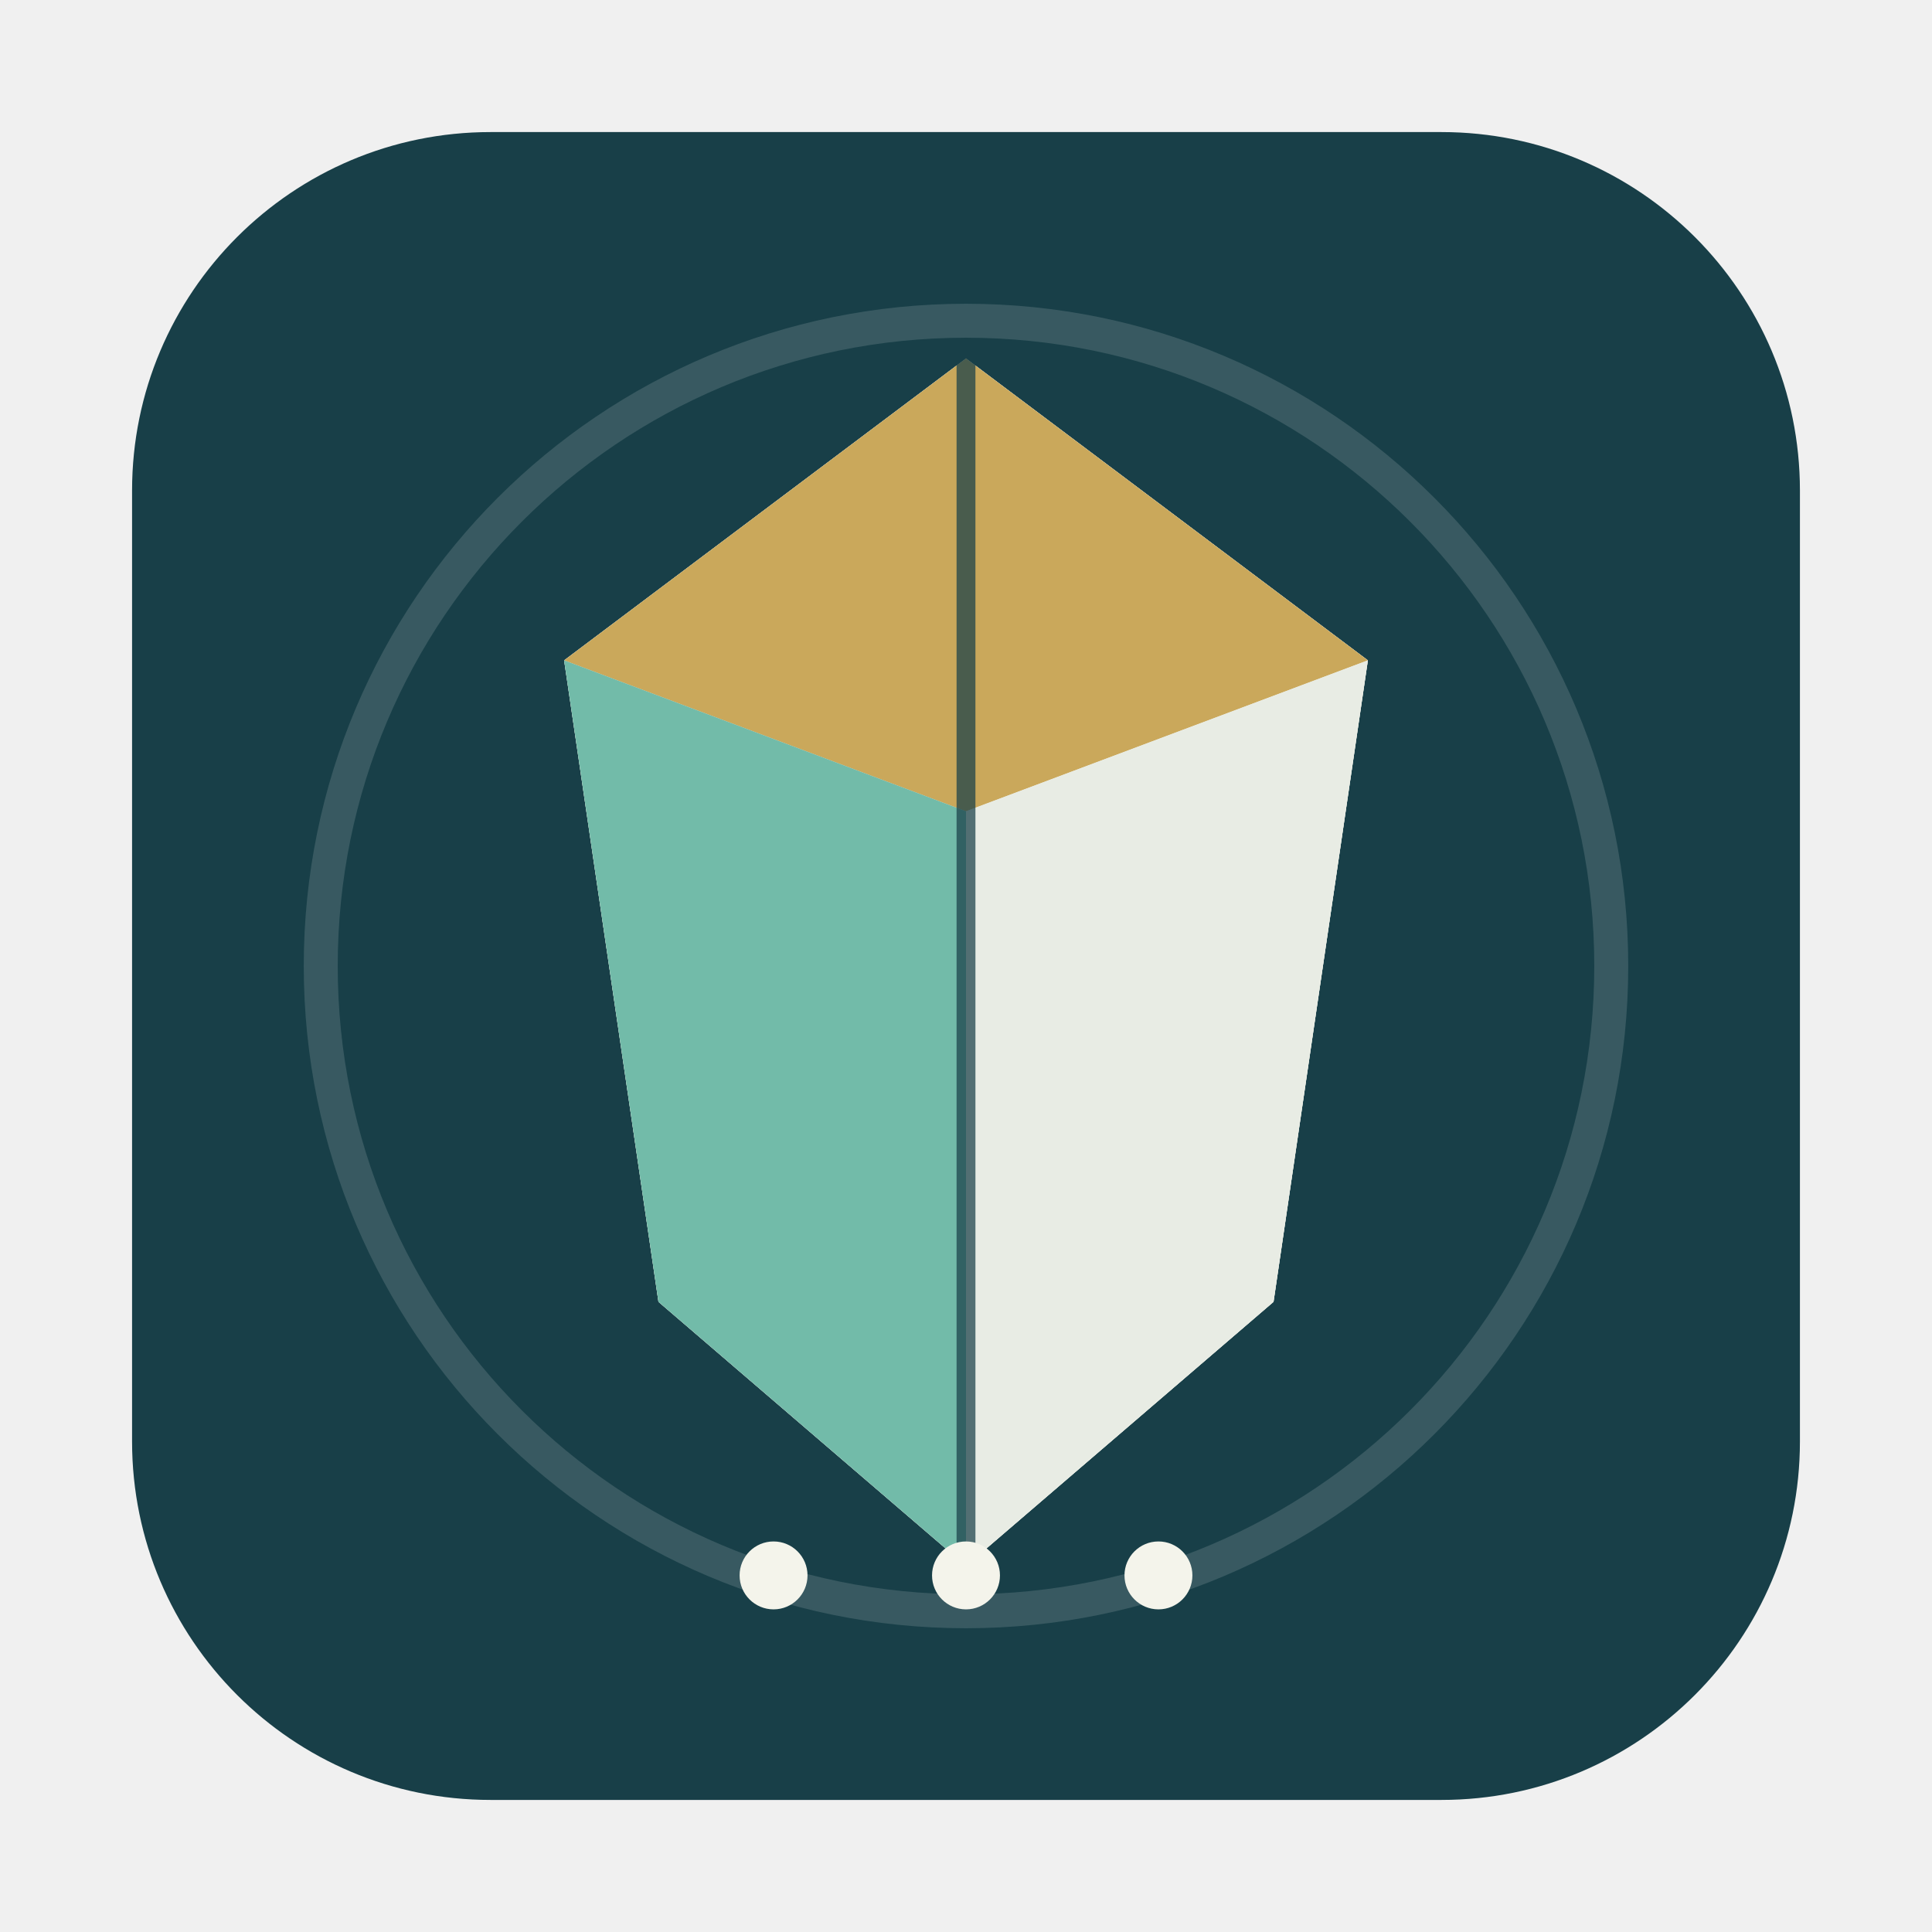
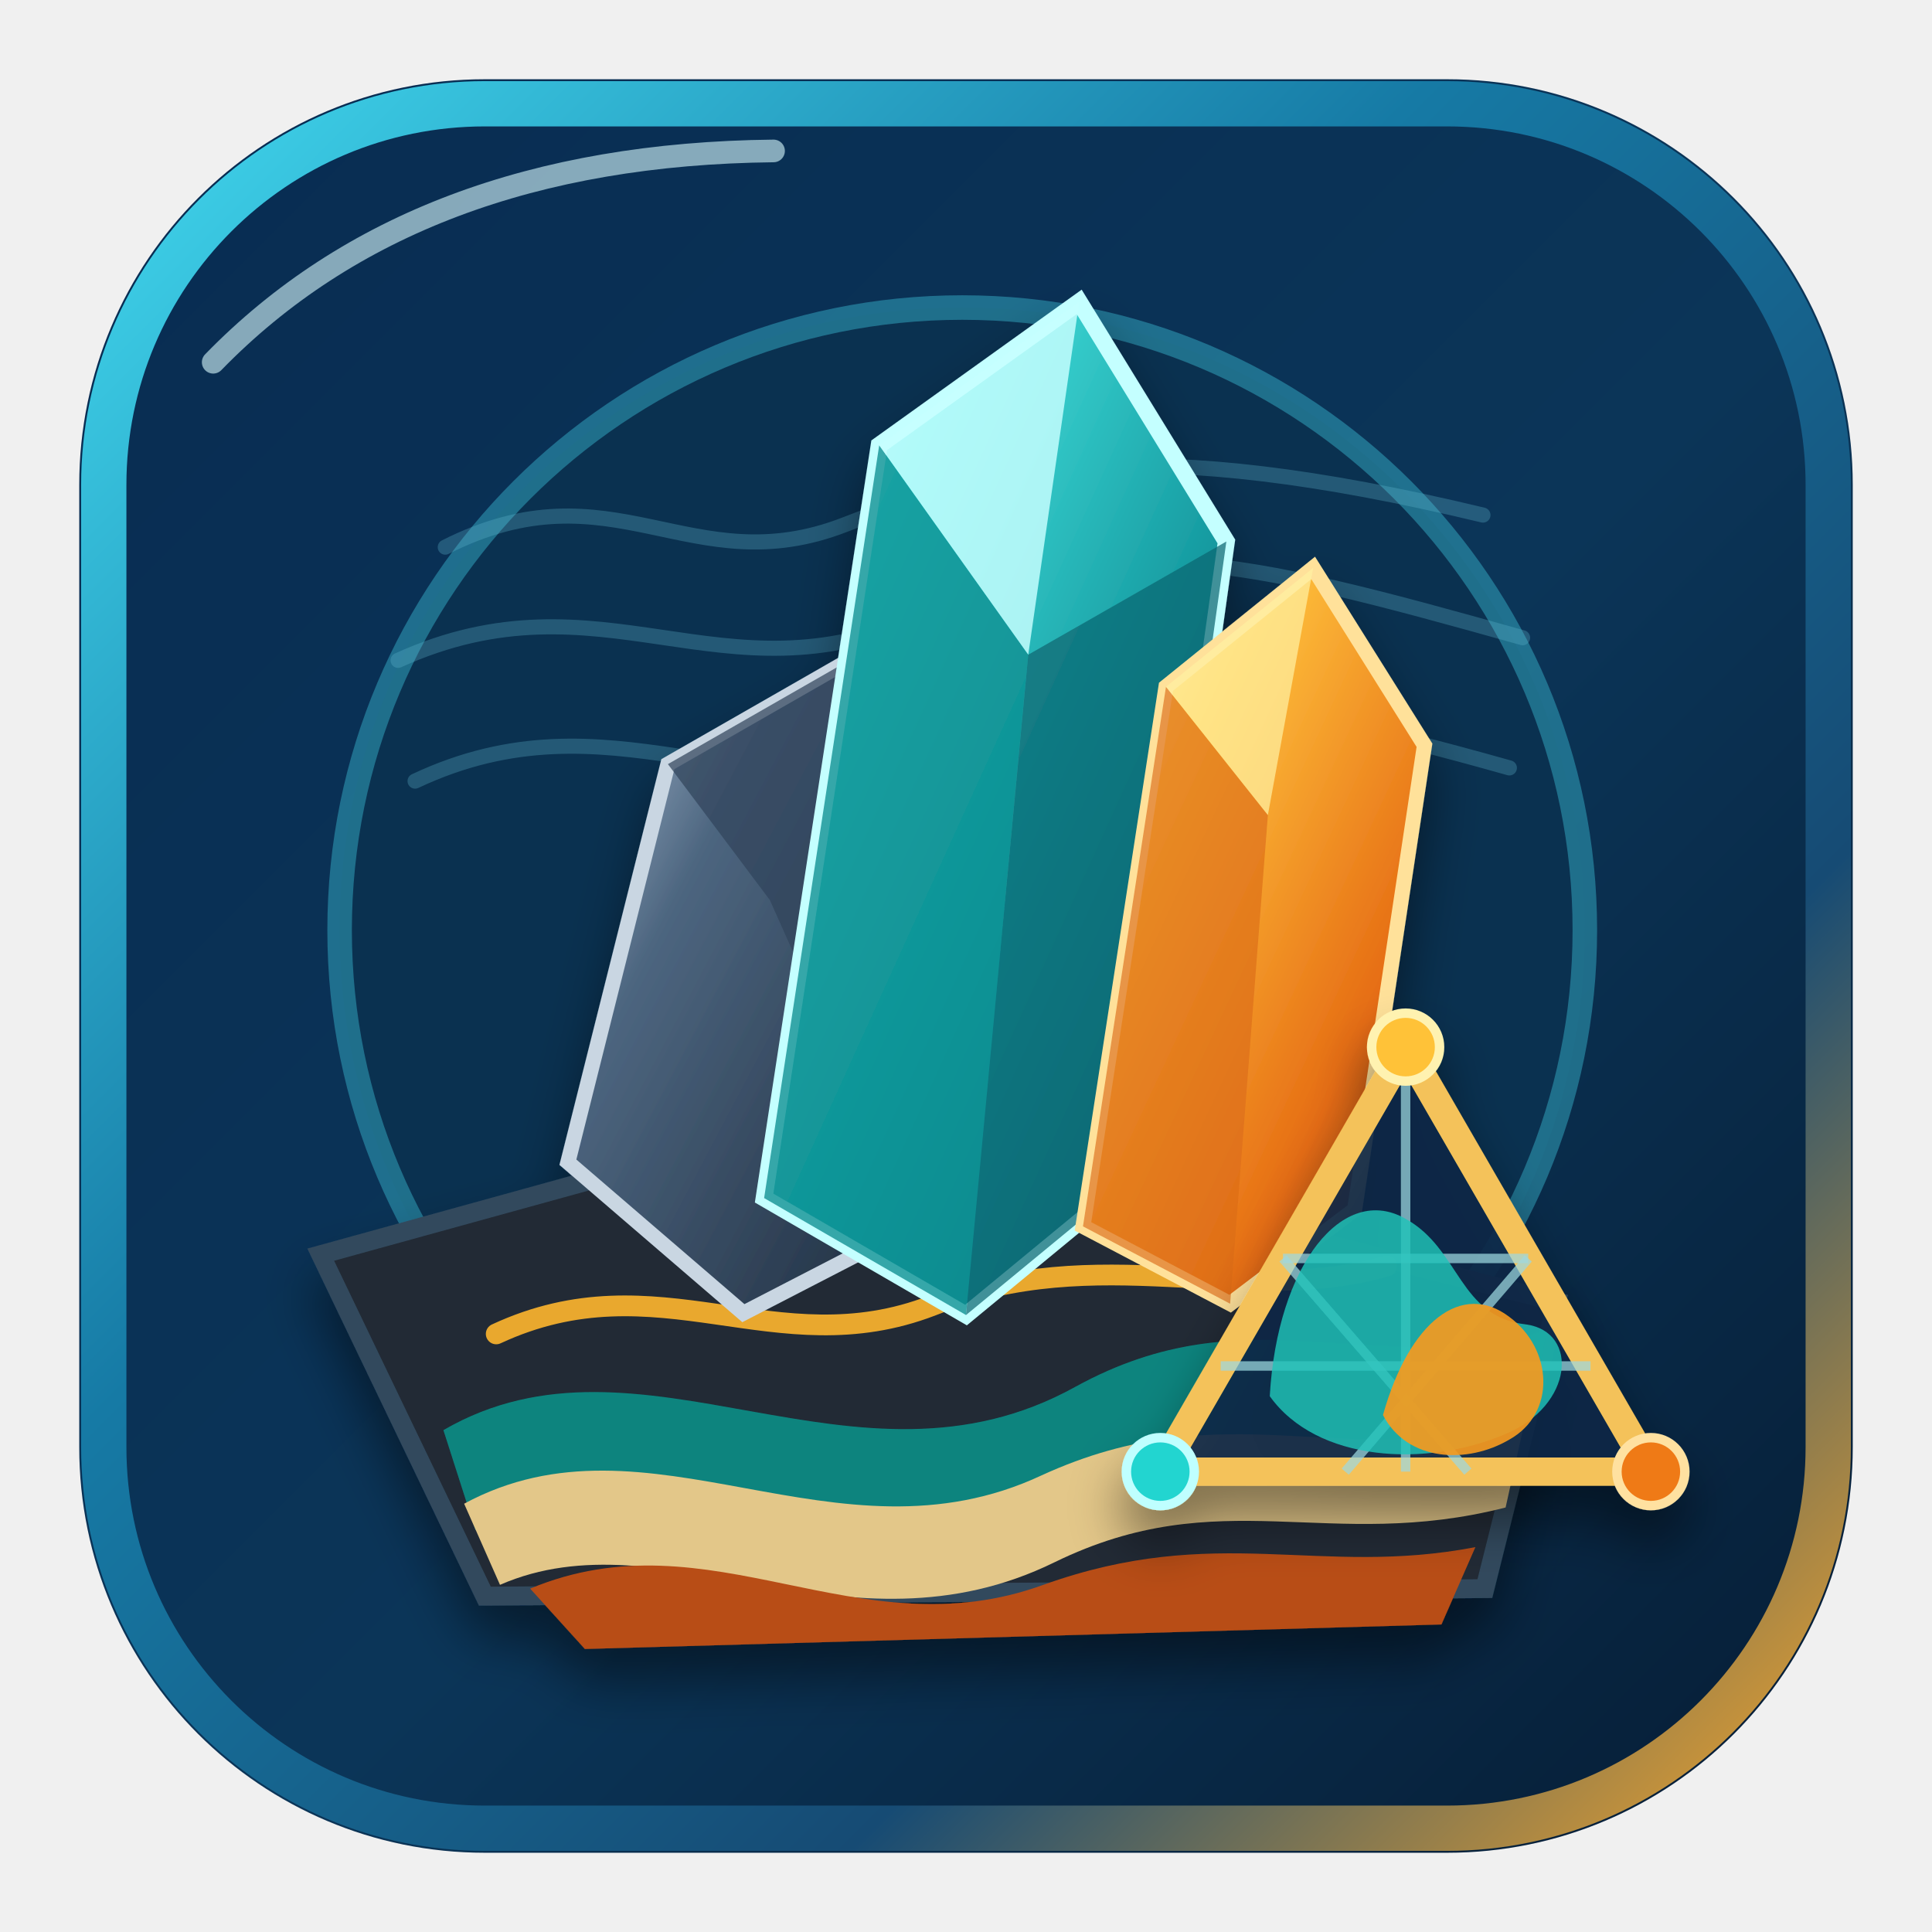
<svg xmlns="http://www.w3.org/2000/svg" width="1024" height="1024" viewBox="0 0 1024 1024">
-   <rect x="70" y="70" width="884" height="884" rx="190" fill="#183f48" />
-   <circle cx="512" cy="512" r="342" fill="none" stroke="#ffffff" stroke-opacity="0.14" stroke-width="18" />
-   <polygon points="512,190 725,350 675,690 512,830 349,690 299,350" fill="#f4f4eb" />
-   <polygon points="512,190 512,830 349,690 299,350" fill="#e2e7de" />
-   <polygon points="512,190 725,350 675,690 512,830" fill="#f4f4eb" />
-   <polygon points="512,190 725,350 512,430 299,350" fill="#caa85b" />
-   <polygon points="299,350 512,430 512,830 349,690" fill="#72bba9" />
-   <polygon points="512,430 725,350 675,690 512,830" fill="#e8ece4" />
-   <line x1="512" y1="190" x2="512" y2="830" stroke="#183f48" stroke-opacity="0.72" stroke-width="10" />
-   <circle cx="410" cy="835" r="18" fill="#f4f4eb" />
-   <circle cx="512" cy="835" r="18" fill="#f4f4eb" />
-   <circle cx="614" cy="835" r="18" fill="#f4f4eb" />
+   <defs>
+     <linearGradient id="tile" x1="0" y1="0" x2="1" y2="1">
+       <stop offset="0" stop-color="#082c52" />
+       <stop offset="0.55" stop-color="#0b3558" />
+       <stop offset="1" stop-color="#061d35" />
+     </linearGradient>
+     <linearGradient id="rim" x1="0" y1="0" x2="1" y2="1">
+       <stop offset="0" stop-color="#42d9ef" />
+       <stop offset="0.38" stop-color="#167aa5" />
+       <stop offset="0.72" stop-color="#164b74" />
+       <stop offset="1" stop-color="#f4a52c" />
+     </linearGradient>
+     <linearGradient id="teal" x1="0" y1="0" x2="1" y2="1">
+       <stop offset="0" stop-color="#d9ffff" />
+       <stop offset="0.24" stop-color="#42e0dc" />
+       <stop offset="0.68" stop-color="#0d8c94" />
+       <stop offset="1" stop-color="#07515d" />
+     </linearGradient>
+     <linearGradient id="gold" x1="0" y1="0" x2="1" y2="1">
+       <stop offset="0" stop-color="#fff0a6" />
+       <stop offset="0.28" stop-color="#ffc33d" />
+       <stop offset="0.72" stop-color="#e66d14" />
+       <stop offset="1" stop-color="#8d3613" />
+     </linearGradient>
+     <linearGradient id="slate" x1="0" y1="0" x2="1" y2="1">
+       <stop offset="0" stop-color="#b7c9df" />
+       <stop offset="0.34" stop-color="#4d6680" />
+       <stop offset="1" stop-color="#1d2b3d" />
+     </linearGradient>
+     <filter id="shadow" x="-30%" y="-30%" width="160%" height="160%">
+       <feGaussianBlur in="SourceAlpha" stdDeviation="14" />
+       <feOffset dy="18" />
+       <feComponentTransfer>
+         <feFuncA type="linear" slope="0.46" />
+       </feComponentTransfer>
+       <feMerge>
+         <feMergeNode />
+         <feMergeNode in="SourceGraphic" />
+       </feMerge>
+     </filter>
+   </defs>
+   <rect x="42" y="42" width="940" height="940" rx="215" fill="url(#tile)" />
+   <rect x="55" y="55" width="914" height="914" rx="202" fill="none" stroke="url(#rim)" stroke-width="24" />
+   <path d="M113 192 Q220 82 410 80" fill="none" stroke="#d9fbff" stroke-opacity="0.6" stroke-width="12" stroke-linecap="round" />
+   <circle cx="510" cy="493" r="330" fill="#0a3150" stroke="#3abbd4" stroke-opacity="0.45" stroke-width="13" />
+   <g opacity="0.30" fill="none" stroke="#61bad0" stroke-width="8" stroke-linecap="round">
+     <path d="M236 290 C325 245 366 310 448 278 S607 230 786 273" />
+     <path d="M211 350 C319 301 383 374 487 327 S654 295 807 338" />
+     <path d="M220 414 C324 365 395 433 492 397 S651 365 800 407" />
+   </g>
+   <g filter="url(#shadow)">
+     <path d="M170 665 L315 625 L450 660 L579 628 L825 690 L787 842 L257 846 Z" fill="#202a35" stroke="#33495d" stroke-width="10" />
+     <path d="M235 758 C340 697 453 800 570 735 C663 684 725 732 820 705 L810 756 C710 784 649 738 559 791 C450 855 349 758 252 811 Z" fill="#0e847e" />
+     <path d="M246 797 C344 744 443 833 552 782 C650 737 712 780 808 754 L798 799 C704 823 647 785 559 828 C449 882 352 802 265 840 Z" fill="#e3c789" />
+     <path d="M281 842 C377 802 454 876 553 840 C645 807 699 836 782 820 L764 861 L310 874 Z" fill="#b84d18" />
+     <path d="M263 707 C349 667 411 724 494 692 C583 657 659 693 735 671" fill="none" stroke="#e9a82d" stroke-width="11" stroke-linecap="round" />
+     <polygon points="301,616 354,405 457,346 485,649 394,696" fill="url(#slate)" stroke="#c9d6e2" stroke-width="8" />
+     <polygon points="354,405 408,477 485,649 457,346" fill="#30445b" opacity="0.72" />
+     <polygon points="405,635 466,236 572,160 650,287 603,622 512,697" fill="url(#teal)" stroke="#c4ffff" stroke-width="9" />
+     <polygon points="466,236 545,347 512,697 405,635" fill="#0c8e91" opacity="0.78" />
+     <polygon points="466,236 572,160 545,347" fill="#c6ffff" opacity="0.83" />
+     <polygon points="545,347 650,287 603,622 512,697" fill="#0b6671" opacity="0.72" />
+     <polygon points="574,650 618,364 696,301 755,395 718,641 652,691" fill="url(#gold)" stroke="#ffe19a" stroke-width="8" />
+     <polygon points="618,364 672,432 652,691 574,650" fill="#db6c18" opacity="0.65" />
+     <polygon points="618,364 696,301 672,432" fill="#fff0a1" opacity="0.72" />
+   </g>
+   <g transform="translate(615 555)" filter="url(#shadow)">
+     <polygon points="130,0 260,225 0,225" fill="#082b48" fill-opacity="0.88" stroke="#f4c25a" stroke-width="15" stroke-linejoin="round" />
+     <g stroke="#9fd8df" stroke-opacity="0.72" stroke-width="5">
+       <line x1="65" y1="112" x2="195" y2="112" />
+       <line x1="32" y1="169" x2="228" y2="169" />
+       <line x1="65" y1="112" x2="163" y2="225" />
+       <line x1="195" y1="112" x2="98" y2="225" />
+       <line x1="130" y1="0" x2="130" y2="225" />
+     </g>
+     <path d="M58 185 C62 115 97 72 130 91 C159 107 158 143 194 147 C222 151 219 190 183 205 C141 223 83 220 58 185 Z" fill="#1fc3ba" opacity="0.82" />
+     <path d="M118 195 C132 145 160 124 185 143 C208 160 210 194 185 208 C163 221 131 220 118 195 Z" fill="#f49a20" opacity="0.92" />
+     <circle cx="130" cy="0" r="18" fill="#ffc238" stroke="#fff2b0" stroke-width="5" />
+     <circle cx="0" cy="225" r="18" fill="#22d5d0" stroke="#bfffff" stroke-width="5" />
+     <circle cx="260" cy="225" r="18" fill="#ef7a18" stroke="#ffe1a0" stroke-width="5" />
+   </g>
</svg>
